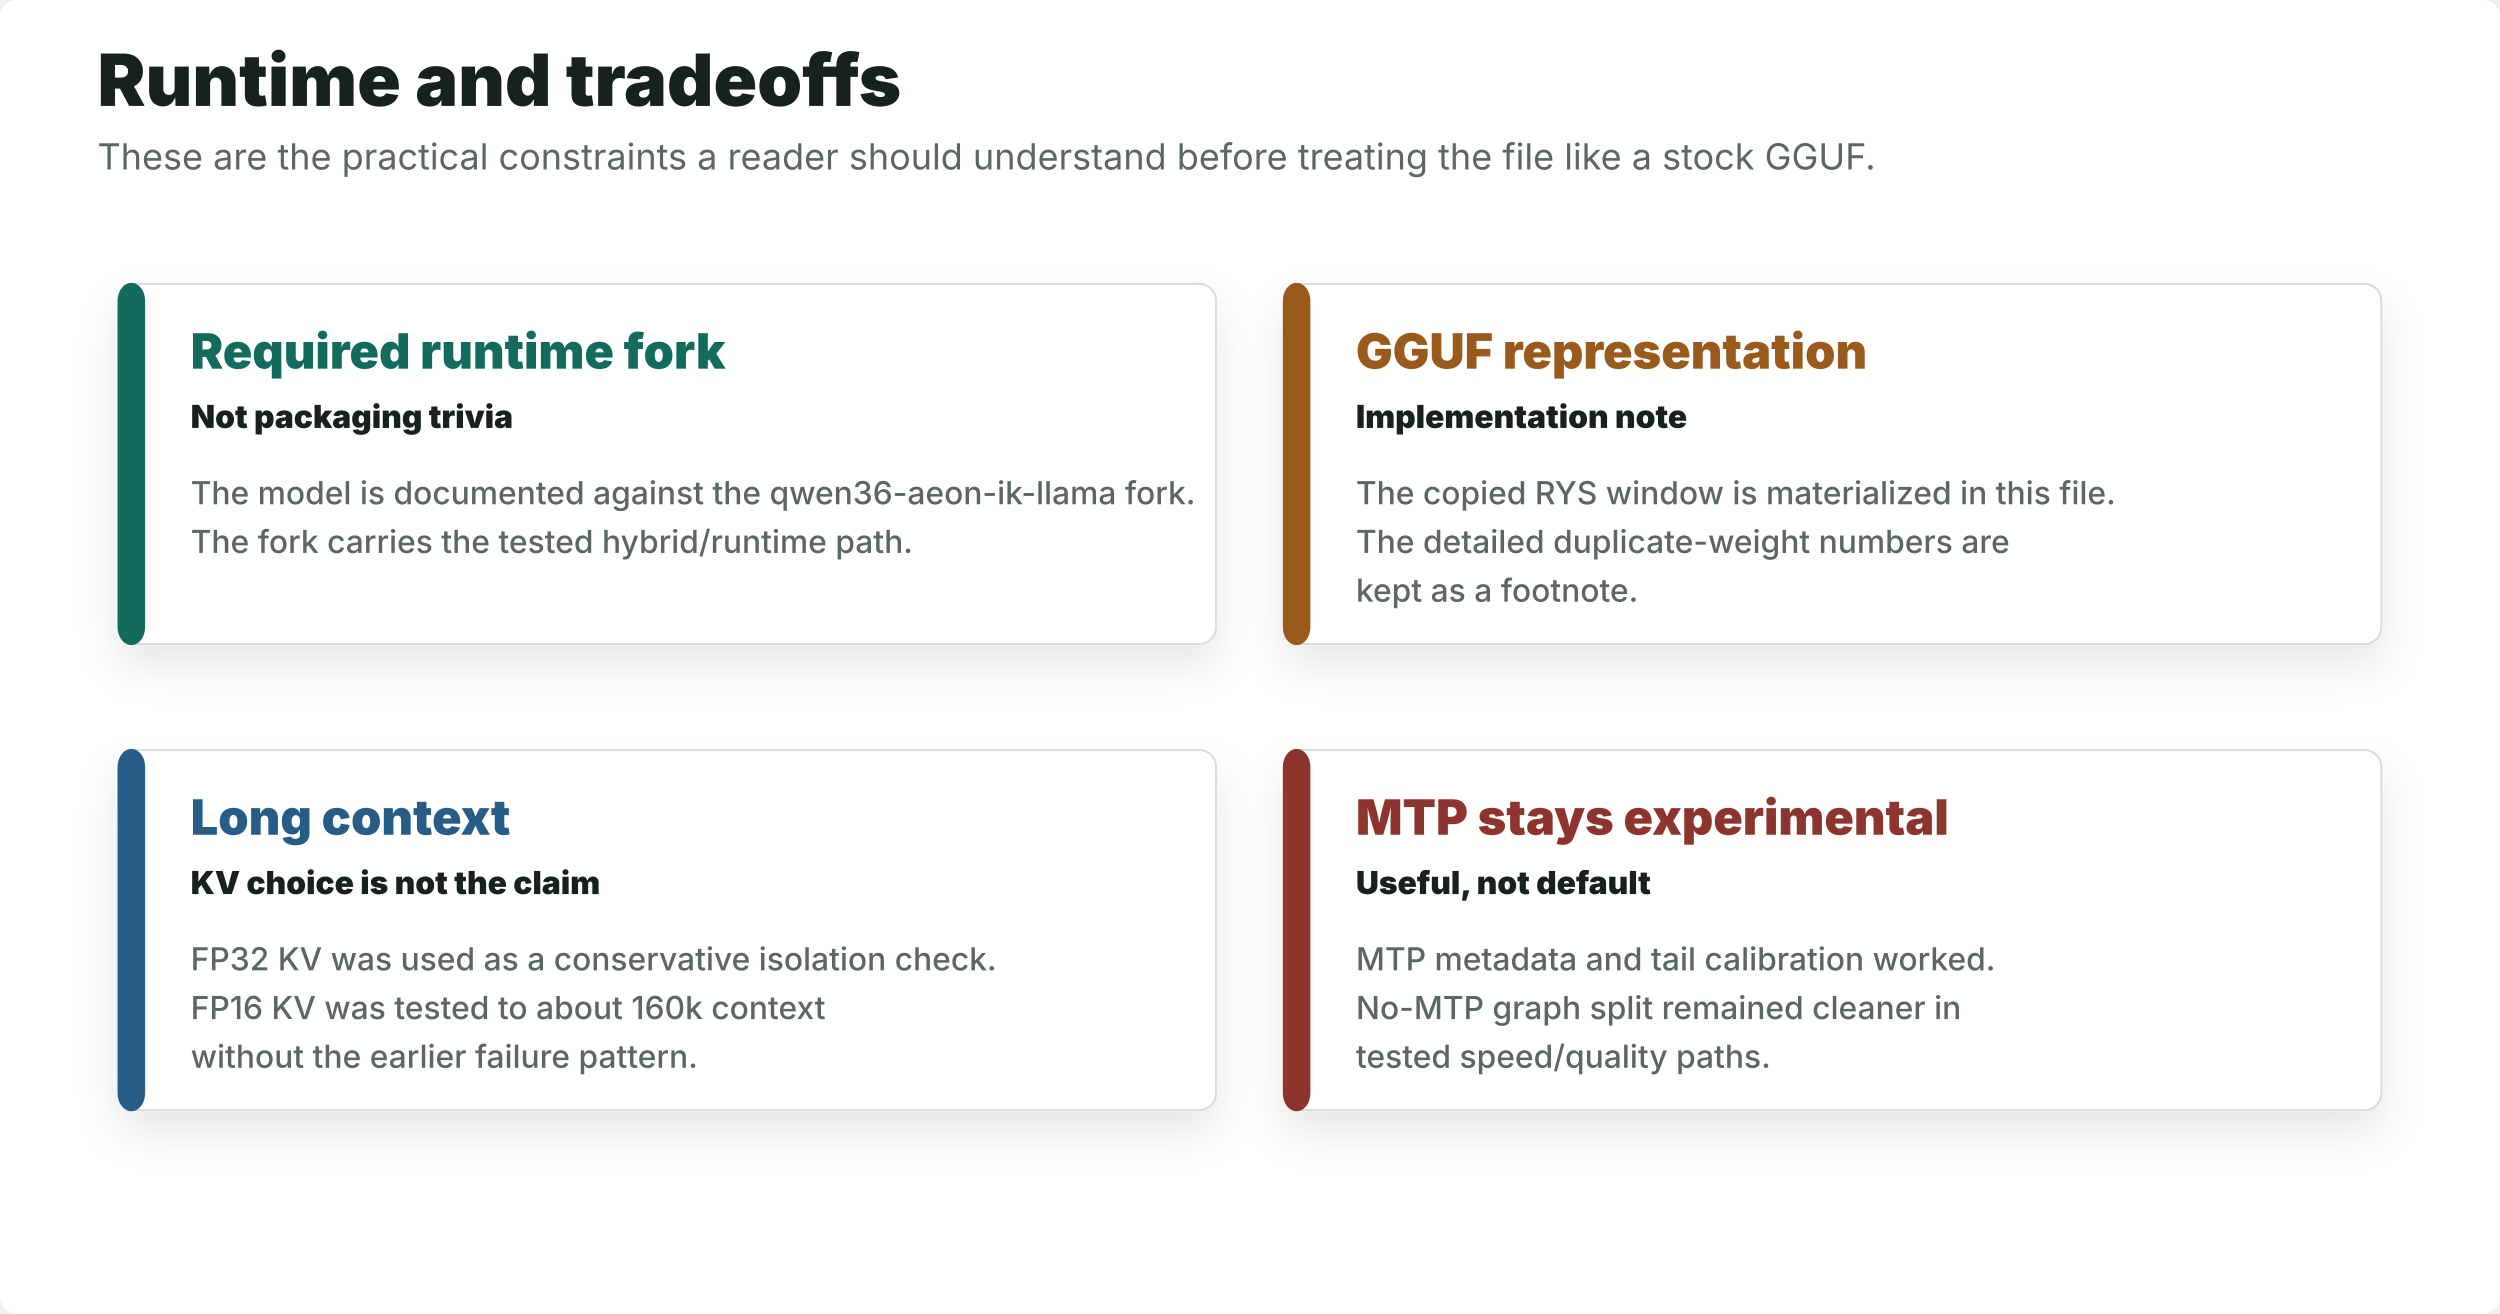
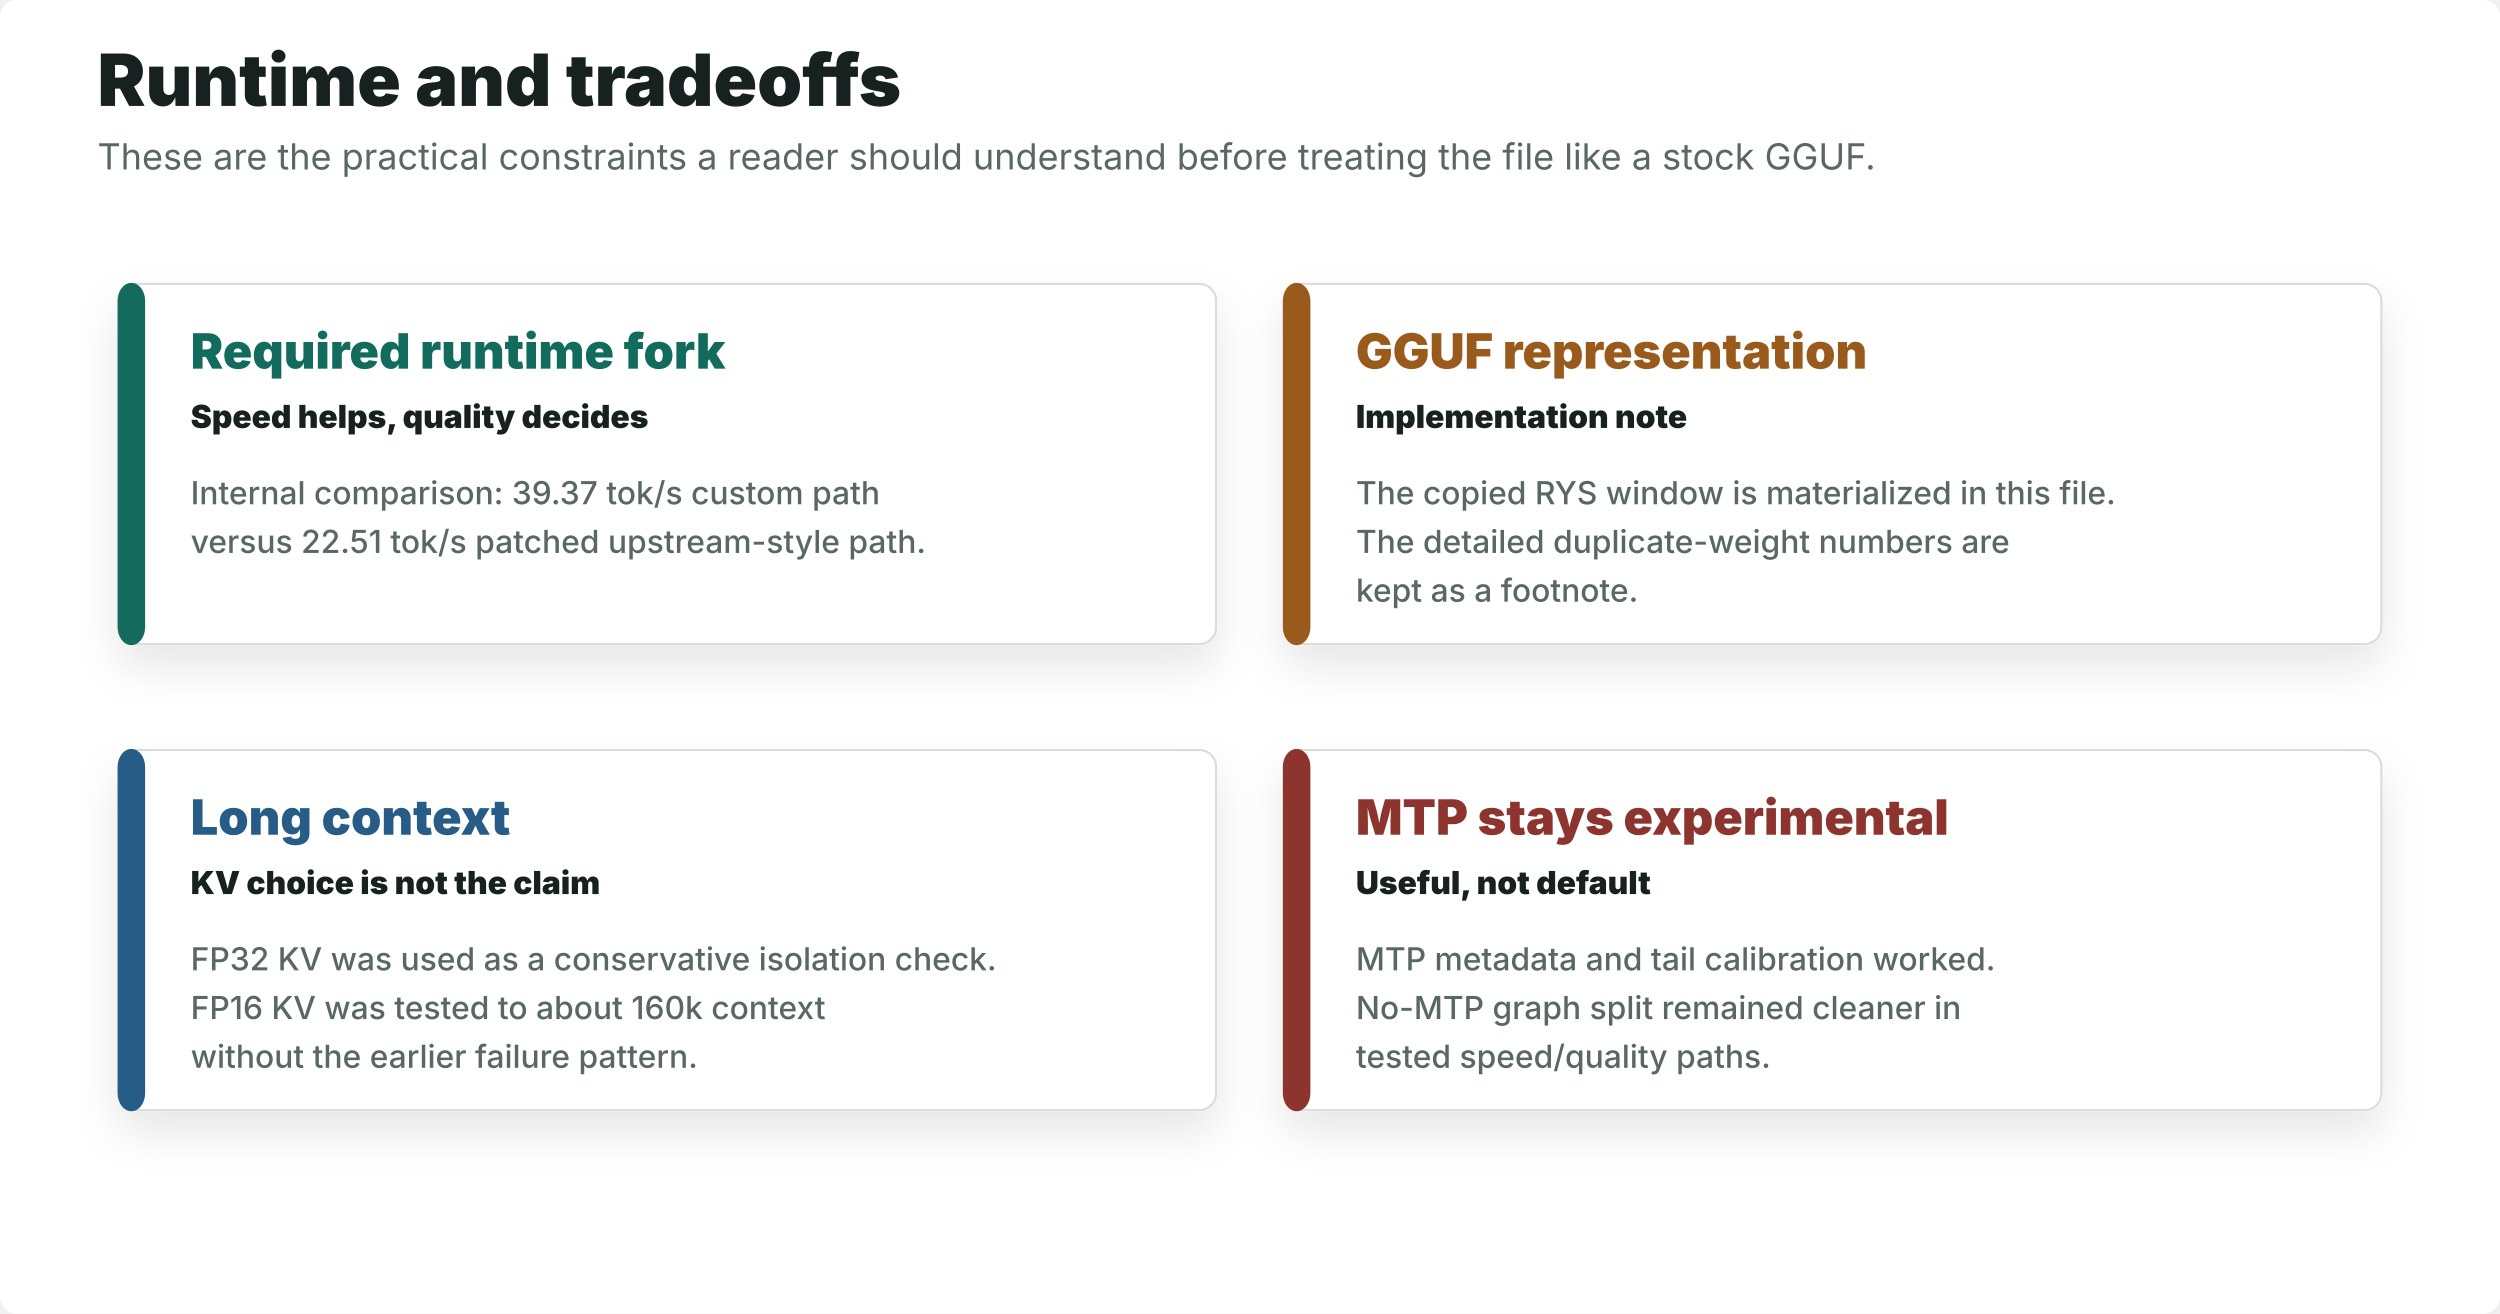
<svg xmlns="http://www.w3.org/2000/svg" width="1180" height="620" viewBox="0 0 1180 620" role="img">
  <defs>
    <filter id="softShadow" x="-10%" y="-10%" width="120%" height="130%">
      <feDropShadow dx="0" dy="10" stdDeviation="10" flood-color="#17211f" flood-opacity="0.10" />
    </filter>
    <marker id="arrow" markerWidth="10" markerHeight="10" refX="8" refY="3" orient="auto" markerUnits="strokeWidth">
      <path d="M0,0 L0,6 L8,3 z" fill="#126b5d" />
    </marker>
  </defs>
  <rect width="1180" height="620" rx="8" fill="#ffffff" />
  <text x="46" y="50" font-family="ui-sans-serif, system-ui, -apple-system, BlinkMacSystemFont, Segoe UI, sans-serif" font-size="34" font-weight="850" fill="#17211f" text-anchor="start">Runtime and tradeoffs</text>
  <text x="46" y="80" font-family="ui-sans-serif, system-ui, -apple-system, BlinkMacSystemFont, Segoe UI, sans-serif" font-size="17" font-weight="400" fill="#596863" text-anchor="start">These are the practical constraints a reader should understand before treating the file like a stock GGUF.</text>
  <rect x="56" y="134" width="518" height="170" rx="8" fill="#ffffff" stroke="#d7ded8" stroke-width="1" filter="url(#softShadow)" />
  <rect x="56" y="134" width="12" height="170" rx="8" fill="#126b5d" stroke="#126b5d" stroke-width="1" />
  <text x="90" y="174" font-family="ui-sans-serif, system-ui, -apple-system, BlinkMacSystemFont, Segoe UI, sans-serif" font-size="23" font-weight="850" fill="#126b5d" text-anchor="start">Required runtime fork</text>
-   <text x="90" y="202" font-family="ui-sans-serif, system-ui, -apple-system, BlinkMacSystemFont, Segoe UI, sans-serif" font-size="15" font-weight="850" fill="#17211f" text-anchor="start">Not packaging trivia</text>
-   <text x="90" y="238" font-family="ui-sans-serif, system-ui, -apple-system, BlinkMacSystemFont, Segoe UI, sans-serif" font-size="15" font-weight="500" fill="#596863" text-anchor="start">The model is documented against the qwen36-aeon-ik-llama fork.</text>
-   <text x="90" y="261" font-family="ui-sans-serif, system-ui, -apple-system, BlinkMacSystemFont, Segoe UI, sans-serif" font-size="15" font-weight="500" fill="#596863" text-anchor="start">The fork carries the tested hybrid/runtime path.</text>
+   <text x="90" y="202" font-family="ui-sans-serif, system-ui, -apple-system, BlinkMacSystemFont, Segoe UI, sans-serif" font-size="15" font-weight="850" fill="#17211f" text-anchor="start">Speed helps, quality decides</text>
+   <text x="90" y="238" font-family="ui-sans-serif, system-ui, -apple-system, BlinkMacSystemFont, Segoe UI, sans-serif" font-size="15" font-weight="500" fill="#596863" text-anchor="start">Internal comparison: 39.37 tok/s custom path</text>
+   <text x="90" y="261" font-family="ui-sans-serif, system-ui, -apple-system, BlinkMacSystemFont, Segoe UI, sans-serif" font-size="15" font-weight="500" fill="#596863" text-anchor="start">versus 22.51 tok/s patched upstream-style path.</text>
  <rect x="606" y="134" width="518" height="170" rx="8" fill="#ffffff" stroke="#d7ded8" stroke-width="1" filter="url(#softShadow)" />
  <rect x="606" y="134" width="12" height="170" rx="8" fill="#9a5a1c" stroke="#9a5a1c" stroke-width="1" />
  <text x="640" y="174" font-family="ui-sans-serif, system-ui, -apple-system, BlinkMacSystemFont, Segoe UI, sans-serif" font-size="23" font-weight="850" fill="#9a5a1c" text-anchor="start">GGUF representation</text>
  <text x="640" y="202" font-family="ui-sans-serif, system-ui, -apple-system, BlinkMacSystemFont, Segoe UI, sans-serif" font-size="15" font-weight="850" fill="#17211f" text-anchor="start">Implementation note</text>
  <text x="640" y="238" font-family="ui-sans-serif, system-ui, -apple-system, BlinkMacSystemFont, Segoe UI, sans-serif" font-size="15" font-weight="500" fill="#596863" text-anchor="start">The copied RYS window is materialized in this file.</text>
  <text x="640" y="261" font-family="ui-sans-serif, system-ui, -apple-system, BlinkMacSystemFont, Segoe UI, sans-serif" font-size="15" font-weight="500" fill="#596863" text-anchor="start">The detailed duplicate-weight numbers are</text>
  <text x="640" y="284" font-family="ui-sans-serif, system-ui, -apple-system, BlinkMacSystemFont, Segoe UI, sans-serif" font-size="15" font-weight="500" fill="#596863" text-anchor="start">kept as a footnote.</text>
  <rect x="56" y="354" width="518" height="170" rx="8" fill="#ffffff" stroke="#d7ded8" stroke-width="1" filter="url(#softShadow)" />
  <rect x="56" y="354" width="12" height="170" rx="8" fill="#275c86" stroke="#275c86" stroke-width="1" />
  <text x="90" y="394" font-family="ui-sans-serif, system-ui, -apple-system, BlinkMacSystemFont, Segoe UI, sans-serif" font-size="23" font-weight="850" fill="#275c86" text-anchor="start">Long context</text>
  <text x="90" y="422" font-family="ui-sans-serif, system-ui, -apple-system, BlinkMacSystemFont, Segoe UI, sans-serif" font-size="15" font-weight="850" fill="#17211f" text-anchor="start">KV choice is not the claim</text>
  <text x="90" y="458" font-family="ui-sans-serif, system-ui, -apple-system, BlinkMacSystemFont, Segoe UI, sans-serif" font-size="15" font-weight="500" fill="#596863" text-anchor="start">FP32 KV was used as a conservative isolation check.</text>
  <text x="90" y="481" font-family="ui-sans-serif, system-ui, -apple-system, BlinkMacSystemFont, Segoe UI, sans-serif" font-size="15" font-weight="500" fill="#596863" text-anchor="start">FP16 KV was tested to about 160k context</text>
  <text x="90" y="504" font-family="ui-sans-serif, system-ui, -apple-system, BlinkMacSystemFont, Segoe UI, sans-serif" font-size="15" font-weight="500" fill="#596863" text-anchor="start">without the earlier failure pattern.</text>
  <rect x="606" y="354" width="518" height="170" rx="8" fill="#ffffff" stroke="#d7ded8" stroke-width="1" filter="url(#softShadow)" />
  <rect x="606" y="354" width="12" height="170" rx="8" fill="#8c342d" stroke="#8c342d" stroke-width="1" />
  <text x="640" y="394" font-family="ui-sans-serif, system-ui, -apple-system, BlinkMacSystemFont, Segoe UI, sans-serif" font-size="23" font-weight="850" fill="#8c342d" text-anchor="start">MTP stays experimental</text>
  <text x="640" y="422" font-family="ui-sans-serif, system-ui, -apple-system, BlinkMacSystemFont, Segoe UI, sans-serif" font-size="15" font-weight="850" fill="#17211f" text-anchor="start">Useful, not default</text>
  <text x="640" y="458" font-family="ui-sans-serif, system-ui, -apple-system, BlinkMacSystemFont, Segoe UI, sans-serif" font-size="15" font-weight="500" fill="#596863" text-anchor="start">MTP metadata and tail calibration worked.</text>
  <text x="640" y="481" font-family="ui-sans-serif, system-ui, -apple-system, BlinkMacSystemFont, Segoe UI, sans-serif" font-size="15" font-weight="500" fill="#596863" text-anchor="start">No-MTP graph split remained cleaner in</text>
  <text x="640" y="504" font-family="ui-sans-serif, system-ui, -apple-system, BlinkMacSystemFont, Segoe UI, sans-serif" font-size="15" font-weight="500" fill="#596863" text-anchor="start">tested speed/quality paths.</text>
</svg>
